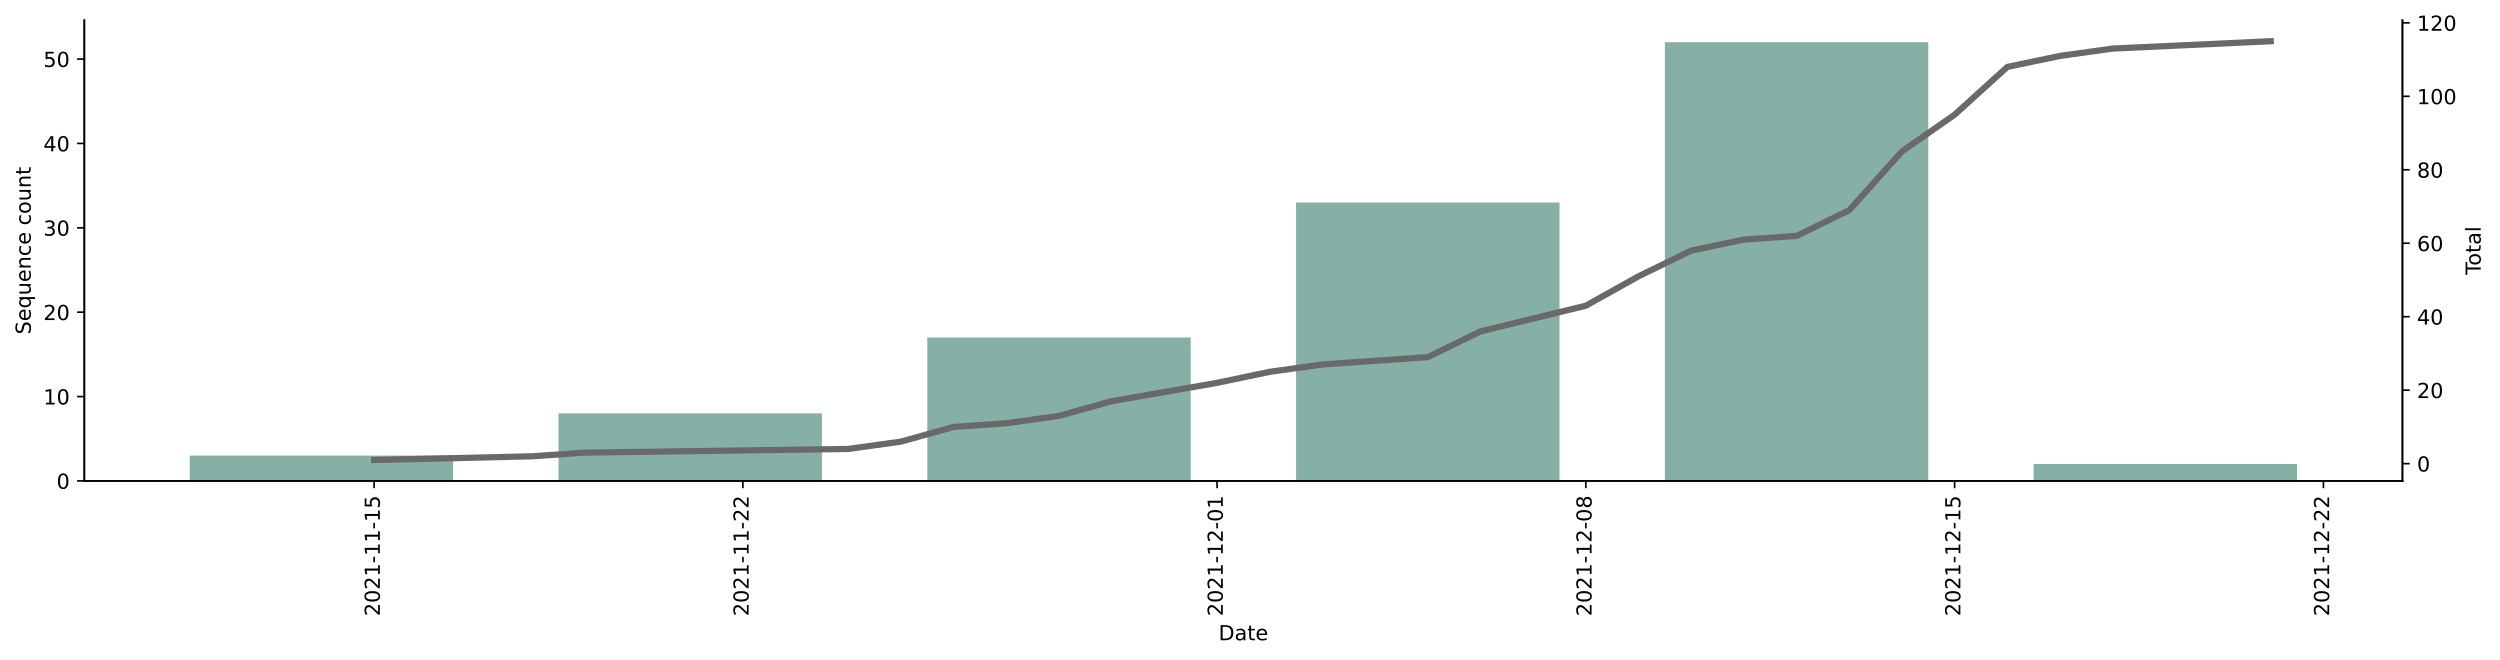
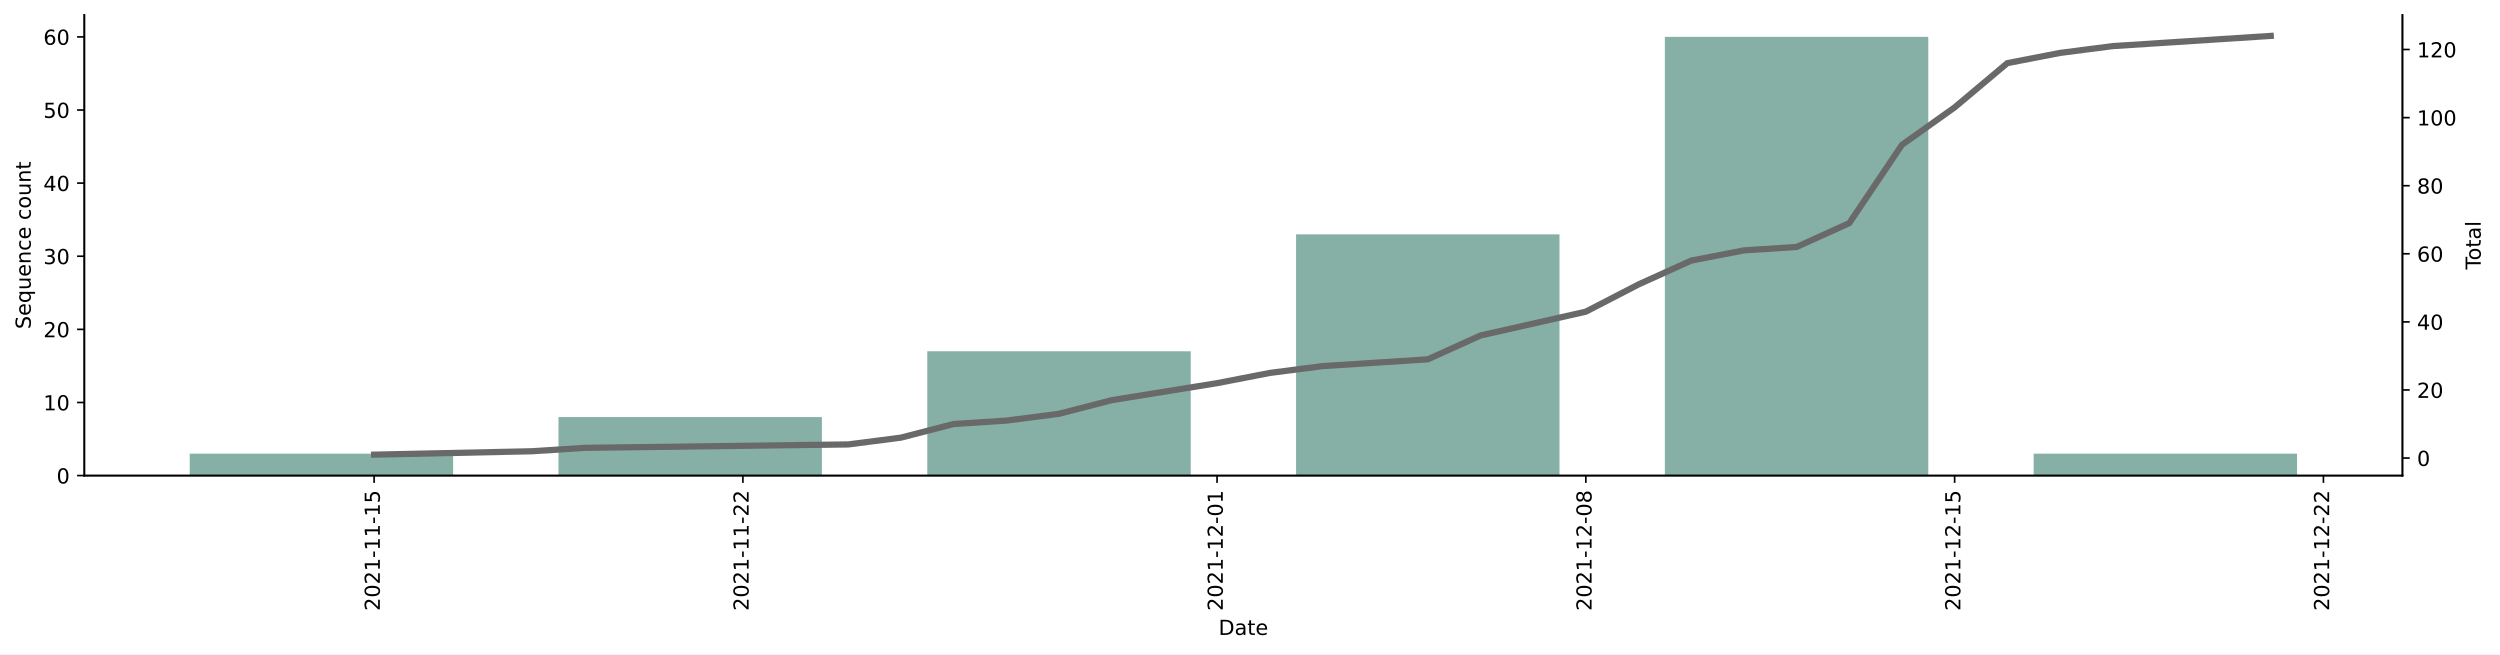
- <svg xmlns="http://www.w3.org/2000/svg" xmlns:xlink="http://www.w3.org/1999/xlink" height="317.515pt" version="1.1" viewBox="0 0 1203.569 317.515" width="1203.569pt">
+ <svg xmlns="http://www.w3.org/2000/svg" xmlns:xlink="http://www.w3.org/1999/xlink" height="314.954pt" version="1.1" viewBox="0 0 1203.569 314.954" width="1203.569pt">
  <defs>
    <style type="text/css">*{stroke-linecap:butt;stroke-linejoin:round;}</style>
  </defs>
  <g id="figure_1">
    <g id="patch_1">
-       <path d="M 0 317.515  L 1203.569 317.515  L 1203.569 0  L 0 0  z " style="fill:#ffffff;" />
+       <path d="M 0 314.954  L 1203.569 314.954  L 1203.569 0  L 0 0  z " style="fill:#ffffff;" />
    </g>
    <g id="axes_1">
      <g id="patch_2">
-         <path d="M 40.603 231.521  L 1156.603 231.521  L 1156.603 9.761  L 40.603 9.761  z " style="fill:#ffffff;" />
+         <path d="M 40.603 228.96  L 1156.603 228.96  L 1156.603 7.2  L 40.603 7.2  z " style="fill:#ffffff;" />
      </g>
      <g id="patch_3">
-         <path clip-path="url(#p8dbc33efbc)" d="M 91.33 231.521  L 218.149 231.521  L 218.149 219.337  L 91.33 219.337  z " style="fill:#86b0a6;" />
+         <path clip-path="url(#p67db45da54)" d="M 91.33 228.96  L 218.149 228.96  L 218.149 218.4  L 91.33 218.4  z " style="fill:#86b0a6;" />
      </g>
      <g id="patch_4">
-         <path clip-path="url(#p8dbc33efbc)" d="M 268.876 231.521  L 395.694 231.521  L 395.694 199.029  L 268.876 199.029  z " style="fill:#86b0a6;" />
+         <path clip-path="url(#p67db45da54)" d="M 268.876 228.96  L 395.694 228.96  L 395.694 200.8  L 268.876 200.8  z " style="fill:#86b0a6;" />
      </g>
      <g id="patch_5">
-         <path clip-path="url(#p8dbc33efbc)" d="M 446.421 231.521  L 573.239 231.521  L 573.239 162.475  L 446.421 162.475  z " style="fill:#86b0a6;" />
+         <path clip-path="url(#p67db45da54)" d="M 446.421 228.96  L 573.239 228.96  L 573.239 169.12  L 446.421 169.12  z " style="fill:#86b0a6;" />
      </g>
      <g id="patch_6">
-         <path clip-path="url(#p8dbc33efbc)" d="M 623.967 231.521  L 750.785 231.521  L 750.785 97.491  L 623.967 97.491  z " style="fill:#86b0a6;" />
+         <path clip-path="url(#p67db45da54)" d="M 623.967 228.96  L 750.785 228.96  L 750.785 112.8  L 623.967 112.8  z " style="fill:#86b0a6;" />
      </g>
      <g id="patch_7">
-         <path clip-path="url(#p8dbc33efbc)" d="M 801.512 231.521  L 928.33 231.521  L 928.33 20.321  L 801.512 20.321  z " style="fill:#86b0a6;" />
+         <path clip-path="url(#p67db45da54)" d="M 801.512 228.96  L 928.33 228.96  L 928.33 17.76  L 801.512 17.76  z " style="fill:#86b0a6;" />
      </g>
      <g id="patch_8">
-         <path clip-path="url(#p8dbc33efbc)" d="M 979.058 231.521  L 1105.876 231.521  L 1105.876 223.398  L 979.058 223.398  z " style="fill:#86b0a6;" />
+         <path clip-path="url(#p67db45da54)" d="M 979.058 228.96  L 1105.876 228.96  L 1105.876 218.4  L 979.058 218.4  z " style="fill:#86b0a6;" />
      </g>
      <g id="matplotlib.axis_1">
        <g id="xtick_1">
          <g id="line2d_1">
            <defs>
-               <path d="M 0 0  L 0 3.5  " id="m86de3f0688" style="stroke:#000000;stroke-width:0.8;" />
-             </defs>
-             <g>
-               <use style="stroke:#000000;stroke-width:0.8;" x="180.103" xlink:href="#m86de3f0688" y="231.521" />
+               <path d="M 0 0  L 0 3.5  " id="mf9b7c1570c" style="stroke:#000000;stroke-width:0.8;" />
+             </defs>
+             <g>
+               <use style="stroke:#000000;stroke-width:0.8;" x="180.103" xlink:href="#mf9b7c1570c" y="228.96" />
            </g>
          </g>
          <g id="text_1">
-             <g transform="translate(182.8625 296.6369)rotate(-90)scale(0.1 -0.1)">
+             <g transform="translate(182.8625 294.0756)rotate(-90)scale(0.1 -0.1)">
              <defs>
                <path d="M 1228 531  L 3431 531  L 3431 0  L 469 0  L 469 531  Q 828 903 1448 1529  Q 2069 2156 2228 2338  Q 2531 2678 2651 2914  Q 2772 3150 2772 3378  Q 2772 3750 2511 3984  Q 2250 4219 1831 4219  Q 1534 4219 1204 4116  Q 875 4013 500 3803  L 500 4441  Q 881 4594 1212 4672  Q 1544 4750 1819 4750  Q 2544 4750 2975 4387  Q 3406 4025 3406 3419  Q 3406 3131 3298 2873  Q 3191 2616 2906 2266  Q 2828 2175 2409 1742  Q 1991 1309 1228 531  z " id="DejaVuSans-32" transform="scale(0.015625)" />
                <path d="M 2034 4250  Q 1547 4250 1301 3770  Q 1056 3291 1056 2328  Q 1056 1369 1301 889  Q 1547 409 2034 409  Q 2525 409 2770 889  Q 3016 1369 3016 2328  Q 3016 3291 2770 3770  Q 2525 4250 2034 4250  z M 2034 4750  Q 2819 4750 3233 4129  Q 3647 3509 3647 2328  Q 3647 1150 3233 529  Q 2819 -91 2034 -91  Q 1250 -91 836 529  Q 422 1150 422 2328  Q 422 3509 836 4129  Q 1250 4750 2034 4750  z " id="DejaVuSans-30" transform="scale(0.015625)" />
                <path d="M 794 531  L 1825 531  L 1825 4091  L 703 3866  L 703 4441  L 1819 4666  L 2450 4666  L 2450 531  L 3481 531  L 3481 0  L 794 0  L 794 531  z " id="DejaVuSans-31" transform="scale(0.015625)" />
                <path d="M 313 2009  L 1997 2009  L 1997 1497  L 313 1497  L 313 2009  z " id="DejaVuSans-2d" transform="scale(0.015625)" />
                <path d="M 691 4666  L 3169 4666  L 3169 4134  L 1269 4134  L 1269 2991  Q 1406 3038 1543 3061  Q 1681 3084 1819 3084  Q 2600 3084 3056 2656  Q 3513 2228 3513 1497  Q 3513 744 3044 326  Q 2575 -91 1722 -91  Q 1428 -91 1123 -41  Q 819 9 494 109  L 494 744  Q 775 591 1075 516  Q 1375 441 1709 441  Q 2250 441 2565 725  Q 2881 1009 2881 1497  Q 2881 1984 2565 2268  Q 2250 2553 1709 2553  Q 1456 2553 1204 2497  Q 953 2441 691 2322  L 691 4666  z " id="DejaVuSans-35" transform="scale(0.015625)" />
              </defs>
              <use xlink:href="#DejaVuSans-32" />
              <use x="63.623" xlink:href="#DejaVuSans-30" />
              <use x="127.246" xlink:href="#DejaVuSans-32" />
              <use x="190.869" xlink:href="#DejaVuSans-31" />
              <use x="254.492" xlink:href="#DejaVuSans-2d" />
              <use x="290.576" xlink:href="#DejaVuSans-31" />
              <use x="354.199" xlink:href="#DejaVuSans-31" />
              <use x="417.822" xlink:href="#DejaVuSans-2d" />
              <use x="453.906" xlink:href="#DejaVuSans-31" />
              <use x="517.529" xlink:href="#DejaVuSans-35" />
            </g>
          </g>
        </g>
        <g id="xtick_2">
          <g id="line2d_2">
            <g>
-               <use style="stroke:#000000;stroke-width:0.8;" x="357.649" xlink:href="#m86de3f0688" y="231.521" />
+               <use style="stroke:#000000;stroke-width:0.8;" x="357.649" xlink:href="#mf9b7c1570c" y="228.96" />
            </g>
          </g>
          <g id="text_2">
-             <g transform="translate(360.408 296.6369)rotate(-90)scale(0.1 -0.1)">
+             <g transform="translate(360.408 294.0756)rotate(-90)scale(0.1 -0.1)">
              <use xlink:href="#DejaVuSans-32" />
              <use x="63.623" xlink:href="#DejaVuSans-30" />
              <use x="127.246" xlink:href="#DejaVuSans-32" />
              <use x="190.869" xlink:href="#DejaVuSans-31" />
              <use x="254.492" xlink:href="#DejaVuSans-2d" />
              <use x="290.576" xlink:href="#DejaVuSans-31" />
              <use x="354.199" xlink:href="#DejaVuSans-31" />
              <use x="417.822" xlink:href="#DejaVuSans-2d" />
              <use x="453.906" xlink:href="#DejaVuSans-32" />
              <use x="517.529" xlink:href="#DejaVuSans-32" />
            </g>
          </g>
        </g>
        <g id="xtick_3">
          <g id="line2d_3">
            <g>
-               <use style="stroke:#000000;stroke-width:0.8;" x="585.921" xlink:href="#m86de3f0688" y="231.521" />
+               <use style="stroke:#000000;stroke-width:0.8;" x="585.921" xlink:href="#mf9b7c1570c" y="228.96" />
            </g>
          </g>
          <g id="text_3">
-             <g transform="translate(588.6807 296.6369)rotate(-90)scale(0.1 -0.1)">
+             <g transform="translate(588.6807 294.0756)rotate(-90)scale(0.1 -0.1)">
              <use xlink:href="#DejaVuSans-32" />
              <use x="63.623" xlink:href="#DejaVuSans-30" />
              <use x="127.246" xlink:href="#DejaVuSans-32" />
              <use x="190.869" xlink:href="#DejaVuSans-31" />
              <use x="254.492" xlink:href="#DejaVuSans-2d" />
              <use x="290.576" xlink:href="#DejaVuSans-31" />
              <use x="354.199" xlink:href="#DejaVuSans-32" />
              <use x="417.822" xlink:href="#DejaVuSans-2d" />
              <use x="453.906" xlink:href="#DejaVuSans-30" />
              <use x="517.529" xlink:href="#DejaVuSans-31" />
            </g>
          </g>
        </g>
        <g id="xtick_4">
          <g id="line2d_4">
            <g>
-               <use style="stroke:#000000;stroke-width:0.8;" x="763.467" xlink:href="#m86de3f0688" y="231.521" />
+               <use style="stroke:#000000;stroke-width:0.8;" x="763.467" xlink:href="#mf9b7c1570c" y="228.96" />
            </g>
          </g>
          <g id="text_4">
-             <g transform="translate(766.2261 296.6369)rotate(-90)scale(0.1 -0.1)">
+             <g transform="translate(766.2261 294.0756)rotate(-90)scale(0.1 -0.1)">
              <defs>
                <path d="M 2034 2216  Q 1584 2216 1326 1975  Q 1069 1734 1069 1313  Q 1069 891 1326 650  Q 1584 409 2034 409  Q 2484 409 2743 651  Q 3003 894 3003 1313  Q 3003 1734 2745 1975  Q 2488 2216 2034 2216  z M 1403 2484  Q 997 2584 770 2862  Q 544 3141 544 3541  Q 544 4100 942 4425  Q 1341 4750 2034 4750  Q 2731 4750 3128 4425  Q 3525 4100 3525 3541  Q 3525 3141 3298 2862  Q 3072 2584 2669 2484  Q 3125 2378 3379 2068  Q 3634 1759 3634 1313  Q 3634 634 3220 271  Q 2806 -91 2034 -91  Q 1263 -91 848 271  Q 434 634 434 1313  Q 434 1759 690 2068  Q 947 2378 1403 2484  z M 1172 3481  Q 1172 3119 1398 2916  Q 1625 2713 2034 2713  Q 2441 2713 2670 2916  Q 2900 3119 2900 3481  Q 2900 3844 2670 4047  Q 2441 4250 2034 4250  Q 1625 4250 1398 4047  Q 1172 3844 1172 3481  z " id="DejaVuSans-38" transform="scale(0.015625)" />
              </defs>
              <use xlink:href="#DejaVuSans-32" />
              <use x="63.623" xlink:href="#DejaVuSans-30" />
              <use x="127.246" xlink:href="#DejaVuSans-32" />
              <use x="190.869" xlink:href="#DejaVuSans-31" />
              <use x="254.492" xlink:href="#DejaVuSans-2d" />
              <use x="290.576" xlink:href="#DejaVuSans-31" />
              <use x="354.199" xlink:href="#DejaVuSans-32" />
              <use x="417.822" xlink:href="#DejaVuSans-2d" />
              <use x="453.906" xlink:href="#DejaVuSans-30" />
              <use x="517.529" xlink:href="#DejaVuSans-38" />
            </g>
          </g>
        </g>
        <g id="xtick_5">
          <g id="line2d_5">
            <g>
-               <use style="stroke:#000000;stroke-width:0.8;" x="941.012" xlink:href="#m86de3f0688" y="231.521" />
+               <use style="stroke:#000000;stroke-width:0.8;" x="941.012" xlink:href="#mf9b7c1570c" y="228.96" />
            </g>
          </g>
          <g id="text_5">
-             <g transform="translate(943.7716 296.6369)rotate(-90)scale(0.1 -0.1)">
+             <g transform="translate(943.7716 294.0756)rotate(-90)scale(0.1 -0.1)">
              <use xlink:href="#DejaVuSans-32" />
              <use x="63.623" xlink:href="#DejaVuSans-30" />
              <use x="127.246" xlink:href="#DejaVuSans-32" />
              <use x="190.869" xlink:href="#DejaVuSans-31" />
              <use x="254.492" xlink:href="#DejaVuSans-2d" />
              <use x="290.576" xlink:href="#DejaVuSans-31" />
              <use x="354.199" xlink:href="#DejaVuSans-32" />
              <use x="417.822" xlink:href="#DejaVuSans-2d" />
              <use x="453.906" xlink:href="#DejaVuSans-31" />
              <use x="517.529" xlink:href="#DejaVuSans-35" />
            </g>
          </g>
        </g>
        <g id="xtick_6">
          <g id="line2d_6">
            <g>
-               <use style="stroke:#000000;stroke-width:0.8;" x="1118.558" xlink:href="#m86de3f0688" y="231.521" />
+               <use style="stroke:#000000;stroke-width:0.8;" x="1118.558" xlink:href="#mf9b7c1570c" y="228.96" />
            </g>
          </g>
          <g id="text_6">
-             <g transform="translate(1121.317 296.6369)rotate(-90)scale(0.1 -0.1)">
+             <g transform="translate(1121.317 294.0756)rotate(-90)scale(0.1 -0.1)">
              <use xlink:href="#DejaVuSans-32" />
              <use x="63.623" xlink:href="#DejaVuSans-30" />
              <use x="127.246" xlink:href="#DejaVuSans-32" />
              <use x="190.869" xlink:href="#DejaVuSans-31" />
              <use x="254.492" xlink:href="#DejaVuSans-2d" />
              <use x="290.576" xlink:href="#DejaVuSans-31" />
              <use x="354.199" xlink:href="#DejaVuSans-32" />
              <use x="417.822" xlink:href="#DejaVuSans-2d" />
              <use x="453.906" xlink:href="#DejaVuSans-32" />
              <use x="517.529" xlink:href="#DejaVuSans-32" />
            </g>
          </g>
        </g>
        <g id="text_7">
-           <g transform="translate(586.6523 308.2354)scale(0.1 -0.1)">
+           <g transform="translate(586.6523 305.6741)scale(0.1 -0.1)">
            <defs>
              <path d="M 1259 4147  L 1259 519  L 2022 519  Q 2988 519 3436 956  Q 3884 1394 3884 2338  Q 3884 3275 3436 3711  Q 2988 4147 2022 4147  L 1259 4147  z M 628 4666  L 1925 4666  Q 3281 4666 3915 4102  Q 4550 3538 4550 2338  Q 4550 1131 3912 565  Q 3275 0 1925 0  L 628 0  L 628 4666  z " id="DejaVuSans-44" transform="scale(0.015625)" />
              <path d="M 2194 1759  Q 1497 1759 1228 1600  Q 959 1441 959 1056  Q 959 750 1161 570  Q 1363 391 1709 391  Q 2188 391 2477 730  Q 2766 1069 2766 1631  L 2766 1759  L 2194 1759  z M 3341 1997  L 3341 0  L 2766 0  L 2766 531  Q 2569 213 2275 61  Q 1981 -91 1556 -91  Q 1019 -91 701 211  Q 384 513 384 1019  Q 384 1609 779 1909  Q 1175 2209 1959 2209  L 2766 2209  L 2766 2266  Q 2766 2663 2505 2880  Q 2244 3097 1772 3097  Q 1472 3097 1187 3025  Q 903 2953 641 2809  L 641 3341  Q 956 3463 1253 3523  Q 1550 3584 1831 3584  Q 2591 3584 2966 3190  Q 3341 2797 3341 1997  z " id="DejaVuSans-61" transform="scale(0.015625)" />
              <path d="M 1172 4494  L 1172 3500  L 2356 3500  L 2356 3053  L 1172 3053  L 1172 1153  Q 1172 725 1289 603  Q 1406 481 1766 481  L 2356 481  L 2356 0  L 1766 0  Q 1100 0 847 248  Q 594 497 594 1153  L 594 3053  L 172 3053  L 172 3500  L 594 3500  L 594 4494  L 1172 4494  z " id="DejaVuSans-74" transform="scale(0.015625)" />
              <path d="M 3597 1894  L 3597 1613  L 953 1613  Q 991 1019 1311 708  Q 1631 397 2203 397  Q 2534 397 2845 478  Q 3156 559 3463 722  L 3463 178  Q 3153 47 2828 -22  Q 2503 -91 2169 -91  Q 1331 -91 842 396  Q 353 884 353 1716  Q 353 2575 817 3079  Q 1281 3584 2069 3584  Q 2775 3584 3186 3129  Q 3597 2675 3597 1894  z M 3022 2063  Q 3016 2534 2758 2815  Q 2500 3097 2075 3097  Q 1594 3097 1305 2825  Q 1016 2553 972 2059  L 3022 2063  z " id="DejaVuSans-65" transform="scale(0.015625)" />
            </defs>
            <use xlink:href="#DejaVuSans-44" />
            <use x="77.002" xlink:href="#DejaVuSans-61" />
            <use x="138.281" xlink:href="#DejaVuSans-74" />
            <use x="177.49" xlink:href="#DejaVuSans-65" />
          </g>
        </g>
      </g>
      <g id="matplotlib.axis_2">
        <g id="ytick_1">
          <g id="line2d_7">
            <defs>
-               <path d="M 0 0  L -3.5 0  " id="me1a27e5ffd" style="stroke:#000000;stroke-width:0.8;" />
-             </defs>
-             <g>
-               <use style="stroke:#000000;stroke-width:0.8;" x="40.603" xlink:href="#me1a27e5ffd" y="231.521" />
+               <path d="M 0 0  L -3.5 0  " id="mffbdcb58f9" style="stroke:#000000;stroke-width:0.8;" />
+             </defs>
+             <g>
+               <use style="stroke:#000000;stroke-width:0.8;" x="40.603" xlink:href="#mffbdcb58f9" y="228.96" />
            </g>
          </g>
          <g id="text_8">
-             <g transform="translate(27.24063 235.3205)scale(0.1 -0.1)">
+             <g transform="translate(27.24063 232.7592)scale(0.1 -0.1)">
              <use xlink:href="#DejaVuSans-30" />
            </g>
          </g>
        </g>
        <g id="ytick_2">
          <g id="line2d_8">
            <g>
-               <use style="stroke:#000000;stroke-width:0.8;" x="40.603" xlink:href="#me1a27e5ffd" y="190.906" />
+               <use style="stroke:#000000;stroke-width:0.8;" x="40.603" xlink:href="#mffbdcb58f9" y="193.76" />
            </g>
          </g>
          <g id="text_9">
-             <g transform="translate(20.87813 194.7052)scale(0.1 -0.1)">
+             <g transform="translate(20.87813 197.5592)scale(0.1 -0.1)">
              <use xlink:href="#DejaVuSans-31" />
              <use x="63.623" xlink:href="#DejaVuSans-30" />
            </g>
          </g>
        </g>
        <g id="ytick_3">
          <g id="line2d_9">
            <g>
-               <use style="stroke:#000000;stroke-width:0.8;" x="40.603" xlink:href="#me1a27e5ffd" y="150.291" />
+               <use style="stroke:#000000;stroke-width:0.8;" x="40.603" xlink:href="#mffbdcb58f9" y="158.56" />
            </g>
          </g>
          <g id="text_10">
-             <g transform="translate(20.87813 154.0898)scale(0.1 -0.1)">
+             <g transform="translate(20.87813 162.3592)scale(0.1 -0.1)">
              <use xlink:href="#DejaVuSans-32" />
              <use x="63.623" xlink:href="#DejaVuSans-30" />
            </g>
          </g>
        </g>
        <g id="ytick_4">
          <g id="line2d_10">
            <g>
-               <use style="stroke:#000000;stroke-width:0.8;" x="40.603" xlink:href="#me1a27e5ffd" y="109.675" />
+               <use style="stroke:#000000;stroke-width:0.8;" x="40.603" xlink:href="#mffbdcb58f9" y="123.36" />
            </g>
          </g>
          <g id="text_11">
-             <g transform="translate(20.87813 113.4744)scale(0.1 -0.1)">
+             <g transform="translate(20.87813 127.1592)scale(0.1 -0.1)">
              <defs>
                <path d="M 2597 2516  Q 3050 2419 3304 2112  Q 3559 1806 3559 1356  Q 3559 666 3084 287  Q 2609 -91 1734 -91  Q 1441 -91 1130 -33  Q 819 25 488 141  L 488 750  Q 750 597 1062 519  Q 1375 441 1716 441  Q 2309 441 2620 675  Q 2931 909 2931 1356  Q 2931 1769 2642 2001  Q 2353 2234 1838 2234  L 1294 2234  L 1294 2753  L 1863 2753  Q 2328 2753 2575 2939  Q 2822 3125 2822 3475  Q 2822 3834 2567 4026  Q 2313 4219 1838 4219  Q 1578 4219 1281 4162  Q 984 4106 628 3988  L 628 4550  Q 988 4650 1302 4700  Q 1616 4750 1894 4750  Q 2613 4750 3031 4423  Q 3450 4097 3450 3541  Q 3450 3153 3228 2886  Q 3006 2619 2597 2516  z " id="DejaVuSans-33" transform="scale(0.015625)" />
              </defs>
              <use xlink:href="#DejaVuSans-33" />
              <use x="63.623" xlink:href="#DejaVuSans-30" />
            </g>
          </g>
        </g>
        <g id="ytick_5">
          <g id="line2d_11">
            <g>
-               <use style="stroke:#000000;stroke-width:0.8;" x="40.603" xlink:href="#me1a27e5ffd" y="69.06" />
+               <use style="stroke:#000000;stroke-width:0.8;" x="40.603" xlink:href="#mffbdcb58f9" y="88.16" />
            </g>
          </g>
          <g id="text_12">
-             <g transform="translate(20.87813 72.859)scale(0.1 -0.1)">
+             <g transform="translate(20.87813 91.95922)scale(0.1 -0.1)">
              <defs>
                <path d="M 2419 4116  L 825 1625  L 2419 1625  L 2419 4116  z M 2253 4666  L 3047 4666  L 3047 1625  L 3713 1625  L 3713 1100  L 3047 1100  L 3047 0  L 2419 0  L 2419 1100  L 313 1100  L 313 1709  L 2253 4666  z " id="DejaVuSans-34" transform="scale(0.015625)" />
              </defs>
              <use xlink:href="#DejaVuSans-34" />
              <use x="63.623" xlink:href="#DejaVuSans-30" />
            </g>
          </g>
        </g>
        <g id="ytick_6">
          <g id="line2d_12">
            <g>
-               <use style="stroke:#000000;stroke-width:0.8;" x="40.603" xlink:href="#me1a27e5ffd" y="28.444" />
+               <use style="stroke:#000000;stroke-width:0.8;" x="40.603" xlink:href="#mffbdcb58f9" y="52.96" />
            </g>
          </g>
          <g id="text_13">
-             <g transform="translate(20.87813 32.24362)scale(0.1 -0.1)">
+             <g transform="translate(20.87813 56.75922)scale(0.1 -0.1)">
              <use xlink:href="#DejaVuSans-35" />
              <use x="63.623" xlink:href="#DejaVuSans-30" />
            </g>
          </g>
        </g>
-         <g id="text_14">
-           <g transform="translate(14.79844 161.0015)rotate(-90)scale(0.1 -0.1)">
+         <g id="ytick_7">
+           <g id="line2d_13">
+             <g>
+               <use style="stroke:#000000;stroke-width:0.8;" x="40.603" xlink:href="#mffbdcb58f9" y="17.76" />
+             </g>
+           </g>
+           <g id="text_14">
+             <g transform="translate(20.87813 21.55922)scale(0.1 -0.1)">
+               <defs>
+                 <path d="M 2113 2584  Q 1688 2584 1439 2293  Q 1191 2003 1191 1497  Q 1191 994 1439 701  Q 1688 409 2113 409  Q 2538 409 2786 701  Q 3034 994 3034 1497  Q 3034 2003 2786 2293  Q 2538 2584 2113 2584  z M 3366 4563  L 3366 3988  Q 3128 4100 2886 4159  Q 2644 4219 2406 4219  Q 1781 4219 1451 3797  Q 1122 3375 1075 2522  Q 1259 2794 1537 2939  Q 1816 3084 2150 3084  Q 2853 3084 3261 2657  Q 3669 2231 3669 1497  Q 3669 778 3244 343  Q 2819 -91 2113 -91  Q 1303 -91 875 529  Q 447 1150 447 2328  Q 447 3434 972 4092  Q 1497 4750 2381 4750  Q 2619 4750 2861 4703  Q 3103 4656 3366 4563  z " id="DejaVuSans-36" transform="scale(0.015625)" />
+               </defs>
+               <use xlink:href="#DejaVuSans-36" />
+               <use x="63.623" xlink:href="#DejaVuSans-30" />
+             </g>
+           </g>
+         </g>
+         <g id="text_15">
+           <g transform="translate(14.79844 158.4402)rotate(-90)scale(0.1 -0.1)">
            <defs>
              <path d="M 3425 4513  L 3425 3897  Q 3066 4069 2747 4153  Q 2428 4238 2131 4238  Q 1616 4238 1336 4038  Q 1056 3838 1056 3469  Q 1056 3159 1242 3001  Q 1428 2844 1947 2747  L 2328 2669  Q 3034 2534 3370 2195  Q 3706 1856 3706 1288  Q 3706 609 3251 259  Q 2797 -91 1919 -91  Q 1588 -91 1214 -16  Q 841 59 441 206  L 441 856  Q 825 641 1194 531  Q 1563 422 1919 422  Q 2459 422 2753 634  Q 3047 847 3047 1241  Q 3047 1584 2836 1778  Q 2625 1972 2144 2069  L 1759 2144  Q 1053 2284 737 2584  Q 422 2884 422 3419  Q 422 4038 858 4394  Q 1294 4750 2059 4750  Q 2388 4750 2728 4690  Q 3069 4631 3425 4513  z " id="DejaVuSans-53" transform="scale(0.015625)" />
              <path d="M 947 1747  Q 947 1113 1208 752  Q 1469 391 1925 391  Q 2381 391 2643 752  Q 2906 1113 2906 1747  Q 2906 2381 2643 2742  Q 2381 3103 1925 3103  Q 1469 3103 1208 2742  Q 947 2381 947 1747  z M 2906 525  Q 2725 213 2448 61  Q 2172 -91 1784 -91  Q 1150 -91 751 415  Q 353 922 353 1747  Q 353 2572 751 3078  Q 1150 3584 1784 3584  Q 2172 3584 2448 3432  Q 2725 3281 2906 2969  L 2906 3500  L 3481 3500  L 3481 -1331  L 2906 -1331  L 2906 525  z " id="DejaVuSans-71" transform="scale(0.015625)" />
              <path d="M 544 1381  L 544 3500  L 1119 3500  L 1119 1403  Q 1119 906 1312 657  Q 1506 409 1894 409  Q 2359 409 2629 706  Q 2900 1003 2900 1516  L 2900 3500  L 3475 3500  L 3475 0  L 2900 0  L 2900 538  Q 2691 219 2414 64  Q 2138 -91 1772 -91  Q 1169 -91 856 284  Q 544 659 544 1381  z M 1991 3584  L 1991 3584  z " id="DejaVuSans-75" transform="scale(0.015625)" />
              <path d="M 3513 2113  L 3513 0  L 2938 0  L 2938 2094  Q 2938 2591 2744 2837  Q 2550 3084 2163 3084  Q 1697 3084 1428 2787  Q 1159 2491 1159 1978  L 1159 0  L 581 0  L 581 3500  L 1159 3500  L 1159 2956  Q 1366 3272 1645 3428  Q 1925 3584 2291 3584  Q 2894 3584 3203 3211  Q 3513 2838 3513 2113  z " id="DejaVuSans-6e" transform="scale(0.015625)" />
              <path d="M 3122 3366  L 3122 2828  Q 2878 2963 2633 3030  Q 2388 3097 2138 3097  Q 1578 3097 1268 2742  Q 959 2388 959 1747  Q 959 1106 1268 751  Q 1578 397 2138 397  Q 2388 397 2633 464  Q 2878 531 3122 666  L 3122 134  Q 2881 22 2623 -34  Q 2366 -91 2075 -91  Q 1284 -91 818 406  Q 353 903 353 1747  Q 353 2603 823 3093  Q 1294 3584 2113 3584  Q 2378 3584 2631 3529  Q 2884 3475 3122 3366  z " id="DejaVuSans-63" transform="scale(0.015625)" />
              <path id="DejaVuSans-20" transform="scale(0.015625)" />
              <path d="M 1959 3097  Q 1497 3097 1228 2736  Q 959 2375 959 1747  Q 959 1119 1226 758  Q 1494 397 1959 397  Q 2419 397 2687 759  Q 2956 1122 2956 1747  Q 2956 2369 2687 2733  Q 2419 3097 1959 3097  z M 1959 3584  Q 2709 3584 3137 3096  Q 3566 2609 3566 1747  Q 3566 888 3137 398  Q 2709 -91 1959 -91  Q 1206 -91 779 398  Q 353 888 353 1747  Q 353 2609 779 3096  Q 1206 3584 1959 3584  z " id="DejaVuSans-6f" transform="scale(0.015625)" />
            </defs>
            <use xlink:href="#DejaVuSans-53" />
            <use x="63.477" xlink:href="#DejaVuSans-65" />
            <use x="125" xlink:href="#DejaVuSans-71" />
            <use x="188.477" xlink:href="#DejaVuSans-75" />
            <use x="251.855" xlink:href="#DejaVuSans-65" />
            <use x="313.379" xlink:href="#DejaVuSans-6e" />
            <use x="376.758" xlink:href="#DejaVuSans-63" />
            <use x="431.738" xlink:href="#DejaVuSans-65" />
            <use x="493.262" xlink:href="#DejaVuSans-20" />
            <use x="525.049" xlink:href="#DejaVuSans-63" />
            <use x="580.029" xlink:href="#DejaVuSans-6f" />
            <use x="641.211" xlink:href="#DejaVuSans-75" />
            <use x="704.59" xlink:href="#DejaVuSans-6e" />
            <use x="767.969" xlink:href="#DejaVuSans-74" />
          </g>
        </g>
      </g>
      <g id="patch_9">
-         <path d="M 40.603 231.521  L 40.603 9.761  " style="fill:none;stroke:#000000;stroke-linecap:square;stroke-linejoin:miter;stroke-width:0.8;" />
+         <path d="M 40.603 228.96  L 40.603 7.2  " style="fill:none;stroke:#000000;stroke-linecap:square;stroke-linejoin:miter;stroke-width:0.8;" />
      </g>
      <g id="patch_10">
-         <path d="M 1156.603 231.521  L 1156.603 9.761  " style="fill:none;stroke:#000000;stroke-linecap:square;stroke-linejoin:miter;stroke-width:0.8;" />
+         <path d="M 1156.603 228.96  L 1156.603 7.2  " style="fill:none;stroke:#000000;stroke-linecap:square;stroke-linejoin:miter;stroke-width:0.8;" />
      </g>
      <g id="patch_11">
-         <path d="M 40.603 231.521  L 1156.603 231.521  " style="fill:none;stroke:#000000;stroke-linecap:square;stroke-linejoin:miter;stroke-width:0.8;" />
+         <path d="M 40.603 228.96  L 1156.603 228.96  " style="fill:none;stroke:#000000;stroke-linecap:square;stroke-linejoin:miter;stroke-width:0.8;" />
      </g>
    </g>
    <g id="axes_2">
      <g id="matplotlib.axis_3">
-         <g id="ytick_7">
-           <g id="line2d_13">
-             <defs>
-               <path d="M 0 0  L 3.5 0  " id="m329e2836e0" style="stroke:#000000;stroke-width:0.8;" />
-             </defs>
-             <g>
-               <use style="stroke:#000000;stroke-width:0.8;" x="1156.603" xlink:href="#m329e2836e0" y="223.21" />
-             </g>
-           </g>
-           <g id="text_15">
-             <g transform="translate(1163.603 227.009)scale(0.1 -0.1)">
-               <use xlink:href="#DejaVuSans-30" />
-             </g>
-           </g>
-         </g>
        <g id="ytick_8">
          <g id="line2d_14">
-             <g>
-               <use style="stroke:#000000;stroke-width:0.8;" x="1156.603" xlink:href="#m329e2836e0" y="187.841" />
+             <defs>
+               <path d="M 0 0  L 3.5 0  " id="mdff024cb1b" style="stroke:#000000;stroke-width:0.8;" />
+             </defs>
+             <g>
+               <use style="stroke:#000000;stroke-width:0.8;" x="1156.603" xlink:href="#mdff024cb1b" y="220.519" />
            </g>
          </g>
          <g id="text_16">
-             <g transform="translate(1163.603 191.6405)scale(0.1 -0.1)">
-               <use xlink:href="#DejaVuSans-32" />
-               <use x="63.623" xlink:href="#DejaVuSans-30" />
+             <g transform="translate(1163.603 224.3182)scale(0.1 -0.1)">
+               <use xlink:href="#DejaVuSans-30" />
            </g>
          </g>
        </g>
        <g id="ytick_9">
          <g id="line2d_15">
            <g>
-               <use style="stroke:#000000;stroke-width:0.8;" x="1156.603" xlink:href="#m329e2836e0" y="152.473" />
+               <use style="stroke:#000000;stroke-width:0.8;" x="1156.603" xlink:href="#mdff024cb1b" y="187.739" />
            </g>
          </g>
          <g id="text_17">
-             <g transform="translate(1163.603 156.2721)scale(0.1 -0.1)">
-               <use xlink:href="#DejaVuSans-34" />
+             <g transform="translate(1163.603 191.5378)scale(0.1 -0.1)">
+               <use xlink:href="#DejaVuSans-32" />
              <use x="63.623" xlink:href="#DejaVuSans-30" />
            </g>
          </g>
        </g>
        <g id="ytick_10">
          <g id="line2d_16">
            <g>
-               <use style="stroke:#000000;stroke-width:0.8;" x="1156.603" xlink:href="#m329e2836e0" y="117.104" />
+               <use style="stroke:#000000;stroke-width:0.8;" x="1156.603" xlink:href="#mdff024cb1b" y="154.958" />
            </g>
          </g>
          <g id="text_18">
-             <g transform="translate(1163.603 120.9037)scale(0.1 -0.1)">
-               <defs>
-                 <path d="M 2113 2584  Q 1688 2584 1439 2293  Q 1191 2003 1191 1497  Q 1191 994 1439 701  Q 1688 409 2113 409  Q 2538 409 2786 701  Q 3034 994 3034 1497  Q 3034 2003 2786 2293  Q 2538 2584 2113 2584  z M 3366 4563  L 3366 3988  Q 3128 4100 2886 4159  Q 2644 4219 2406 4219  Q 1781 4219 1451 3797  Q 1122 3375 1075 2522  Q 1259 2794 1537 2939  Q 1816 3084 2150 3084  Q 2853 3084 3261 2657  Q 3669 2231 3669 1497  Q 3669 778 3244 343  Q 2819 -91 2113 -91  Q 1303 -91 875 529  Q 447 1150 447 2328  Q 447 3434 972 4092  Q 1497 4750 2381 4750  Q 2619 4750 2861 4703  Q 3103 4656 3366 4563  z " id="DejaVuSans-36" transform="scale(0.015625)" />
-               </defs>
-               <use xlink:href="#DejaVuSans-36" />
+             <g transform="translate(1163.603 158.7573)scale(0.1 -0.1)">
+               <use xlink:href="#DejaVuSans-34" />
              <use x="63.623" xlink:href="#DejaVuSans-30" />
            </g>
          </g>
        </g>
        <g id="ytick_11">
          <g id="line2d_17">
            <g>
-               <use style="stroke:#000000;stroke-width:0.8;" x="1156.603" xlink:href="#m329e2836e0" y="81.736" />
+               <use style="stroke:#000000;stroke-width:0.8;" x="1156.603" xlink:href="#mdff024cb1b" y="122.178" />
            </g>
          </g>
          <g id="text_19">
-             <g transform="translate(1163.603 85.53528)scale(0.1 -0.1)">
-               <use xlink:href="#DejaVuSans-38" />
+             <g transform="translate(1163.603 125.9768)scale(0.1 -0.1)">
+               <use xlink:href="#DejaVuSans-36" />
              <use x="63.623" xlink:href="#DejaVuSans-30" />
            </g>
          </g>
        </g>
        <g id="ytick_12">
          <g id="line2d_18">
            <g>
-               <use style="stroke:#000000;stroke-width:0.8;" x="1156.603" xlink:href="#m329e2836e0" y="46.368" />
+               <use style="stroke:#000000;stroke-width:0.8;" x="1156.603" xlink:href="#mdff024cb1b" y="89.397" />
            </g>
          </g>
          <g id="text_20">
-             <g transform="translate(1163.603 50.16686)scale(0.1 -0.1)">
-               <use xlink:href="#DejaVuSans-31" />
-               <use x="63.623" xlink:href="#DejaVuSans-30" />
-               <use x="127.246" xlink:href="#DejaVuSans-30" />
+             <g transform="translate(1163.603 93.19629)scale(0.1 -0.1)">
+               <use xlink:href="#DejaVuSans-38" />
+               <use x="63.623" xlink:href="#DejaVuSans-30" />
            </g>
          </g>
        </g>
        <g id="ytick_13">
          <g id="line2d_19">
            <g>
-               <use style="stroke:#000000;stroke-width:0.8;" x="1156.603" xlink:href="#m329e2836e0" y="10.999" />
+               <use style="stroke:#000000;stroke-width:0.8;" x="1156.603" xlink:href="#mdff024cb1b" y="56.617" />
            </g>
          </g>
          <g id="text_21">
-             <g transform="translate(1163.603 14.79844)scale(0.1 -0.1)">
+             <g transform="translate(1163.603 60.4158)scale(0.1 -0.1)">
+               <use xlink:href="#DejaVuSans-31" />
+               <use x="63.623" xlink:href="#DejaVuSans-30" />
+               <use x="127.246" xlink:href="#DejaVuSans-30" />
+             </g>
+           </g>
+         </g>
+         <g id="ytick_14">
+           <g id="line2d_20">
+             <g>
+               <use style="stroke:#000000;stroke-width:0.8;" x="1156.603" xlink:href="#mdff024cb1b" y="23.836" />
+             </g>
+           </g>
+           <g id="text_22">
+             <g transform="translate(1163.603 27.63532)scale(0.1 -0.1)">
              <use xlink:href="#DejaVuSans-31" />
              <use x="63.623" xlink:href="#DejaVuSans-32" />
              <use x="127.246" xlink:href="#DejaVuSans-30" />
            </g>
          </g>
        </g>
-         <g id="text_22">
-           <g transform="translate(1194.289 132.3179)rotate(-90)scale(0.1 -0.1)">
+         <g id="text_23">
+           <g transform="translate(1194.289 129.7566)rotate(-90)scale(0.1 -0.1)">
            <defs>
              <path d="M -19 4666  L 3928 4666  L 3928 4134  L 2272 4134  L 2272 0  L 1638 0  L 1638 4134  L -19 4134  L -19 4666  z " id="DejaVuSans-54" transform="scale(0.015625)" />
              <path d="M 603 4863  L 1178 4863  L 1178 0  L 603 0  L 603 4863  z " id="DejaVuSans-6c" transform="scale(0.015625)" />
            </defs>
            <use xlink:href="#DejaVuSans-54" />
            <use x="44.084" xlink:href="#DejaVuSans-6f" />
            <use x="105.266" xlink:href="#DejaVuSans-74" />
            <use x="144.475" xlink:href="#DejaVuSans-61" />
            <use x="205.754" xlink:href="#DejaVuSans-6c" />
          </g>
        </g>
      </g>
-       <g id="line2d_20">
-         <path clip-path="url(#p8dbc33efbc)" d="M 180.103 221.441  L 256.194 219.673  L 281.558 217.904  L 408.376 216.136  L 433.739 212.599  L 459.103 205.526  L 484.467 203.757  L 509.83 200.22  L 535.194 193.147  L 585.921 184.304  L 611.285 178.999  L 636.649 175.462  L 662.012 173.694  L 687.376 171.926  L 712.739 159.547  L 763.467 147.168  L 788.83 133.02  L 814.194 120.641  L 839.558 115.336  L 864.921 113.568  L 890.285 101.189  L 915.649 72.894  L 941.012 55.21  L 966.376 32.22  L 991.739 26.915  L 1017.103 23.378  L 1093.194 19.841  " style="fill:none;stroke:#696969;stroke-linecap:square;stroke-width:3;" />
+       <g id="line2d_21">
+         <path clip-path="url(#p67db45da54)" d="M 180.103 218.88  L 256.194 217.241  L 281.558 215.602  L 408.376 213.963  L 433.739 210.685  L 459.103 204.129  L 484.467 202.49  L 509.83 199.212  L 535.194 192.656  L 585.921 184.46  L 611.285 179.543  L 636.649 176.265  L 662.012 174.626  L 687.376 172.987  L 712.739 161.514  L 763.467 150.041  L 788.83 136.929  L 814.194 125.456  L 839.558 120.539  L 864.921 118.9  L 890.285 107.426  L 915.649 69.729  L 941.012 51.7  L 966.376 30.392  L 991.739 25.475  L 1017.103 22.197  L 1042.467 20.558  L 1093.194 17.28  " style="fill:none;stroke:#696969;stroke-linecap:square;stroke-width:3;" />
      </g>
      <g id="patch_12">
-         <path d="M 40.603 231.521  L 40.603 9.761  " style="fill:none;stroke:#000000;stroke-linecap:square;stroke-linejoin:miter;stroke-width:0.8;" />
+         <path d="M 40.603 228.96  L 40.603 7.2  " style="fill:none;stroke:#000000;stroke-linecap:square;stroke-linejoin:miter;stroke-width:0.8;" />
      </g>
      <g id="patch_13">
-         <path d="M 1156.603 231.521  L 1156.603 9.761  " style="fill:none;stroke:#000000;stroke-linecap:square;stroke-linejoin:miter;stroke-width:0.8;" />
+         <path d="M 1156.603 228.96  L 1156.603 7.2  " style="fill:none;stroke:#000000;stroke-linecap:square;stroke-linejoin:miter;stroke-width:0.8;" />
      </g>
      <g id="patch_14">
-         <path d="M 40.603 231.521  L 1156.603 231.521  " style="fill:none;stroke:#000000;stroke-linecap:square;stroke-linejoin:miter;stroke-width:0.8;" />
+         <path d="M 40.603 228.96  L 1156.603 228.96  " style="fill:none;stroke:#000000;stroke-linecap:square;stroke-linejoin:miter;stroke-width:0.8;" />
      </g>
    </g>
  </g>
  <defs>
-     <clipPath id="p8dbc33efbc">
-       <rect height="221.76" width="1116" x="40.603" y="9.761" />
+     <clipPath id="p67db45da54">
+       <rect height="221.76" width="1116" x="40.603" y="7.2" />
    </clipPath>
  </defs>
</svg>
